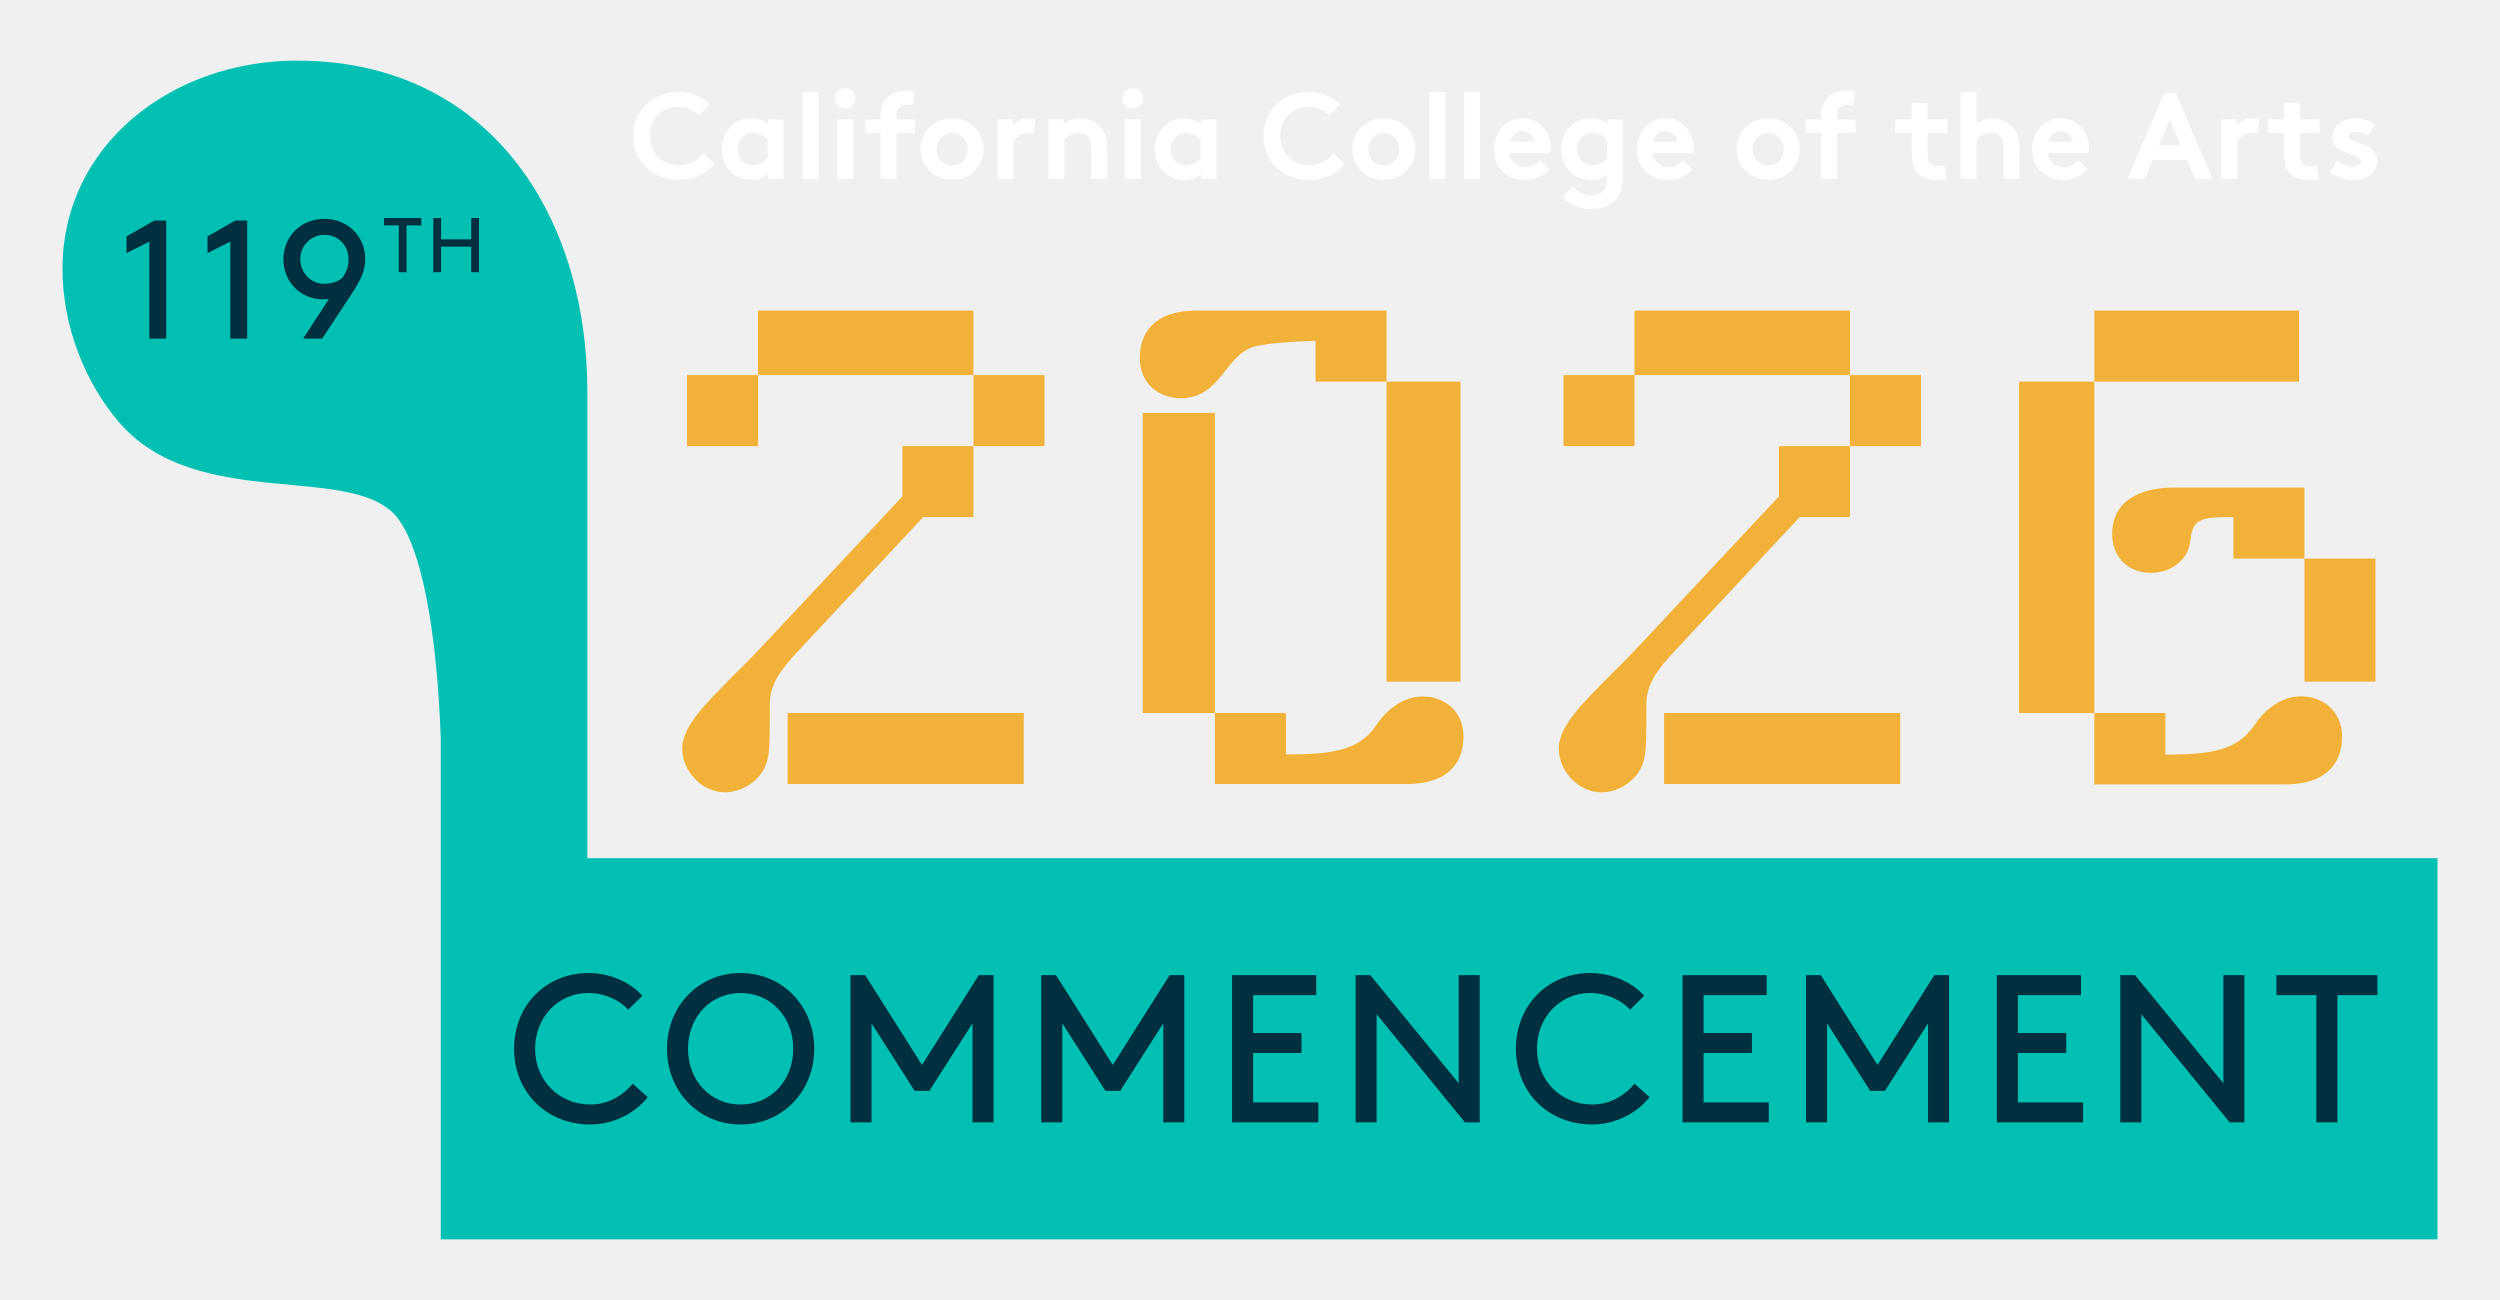
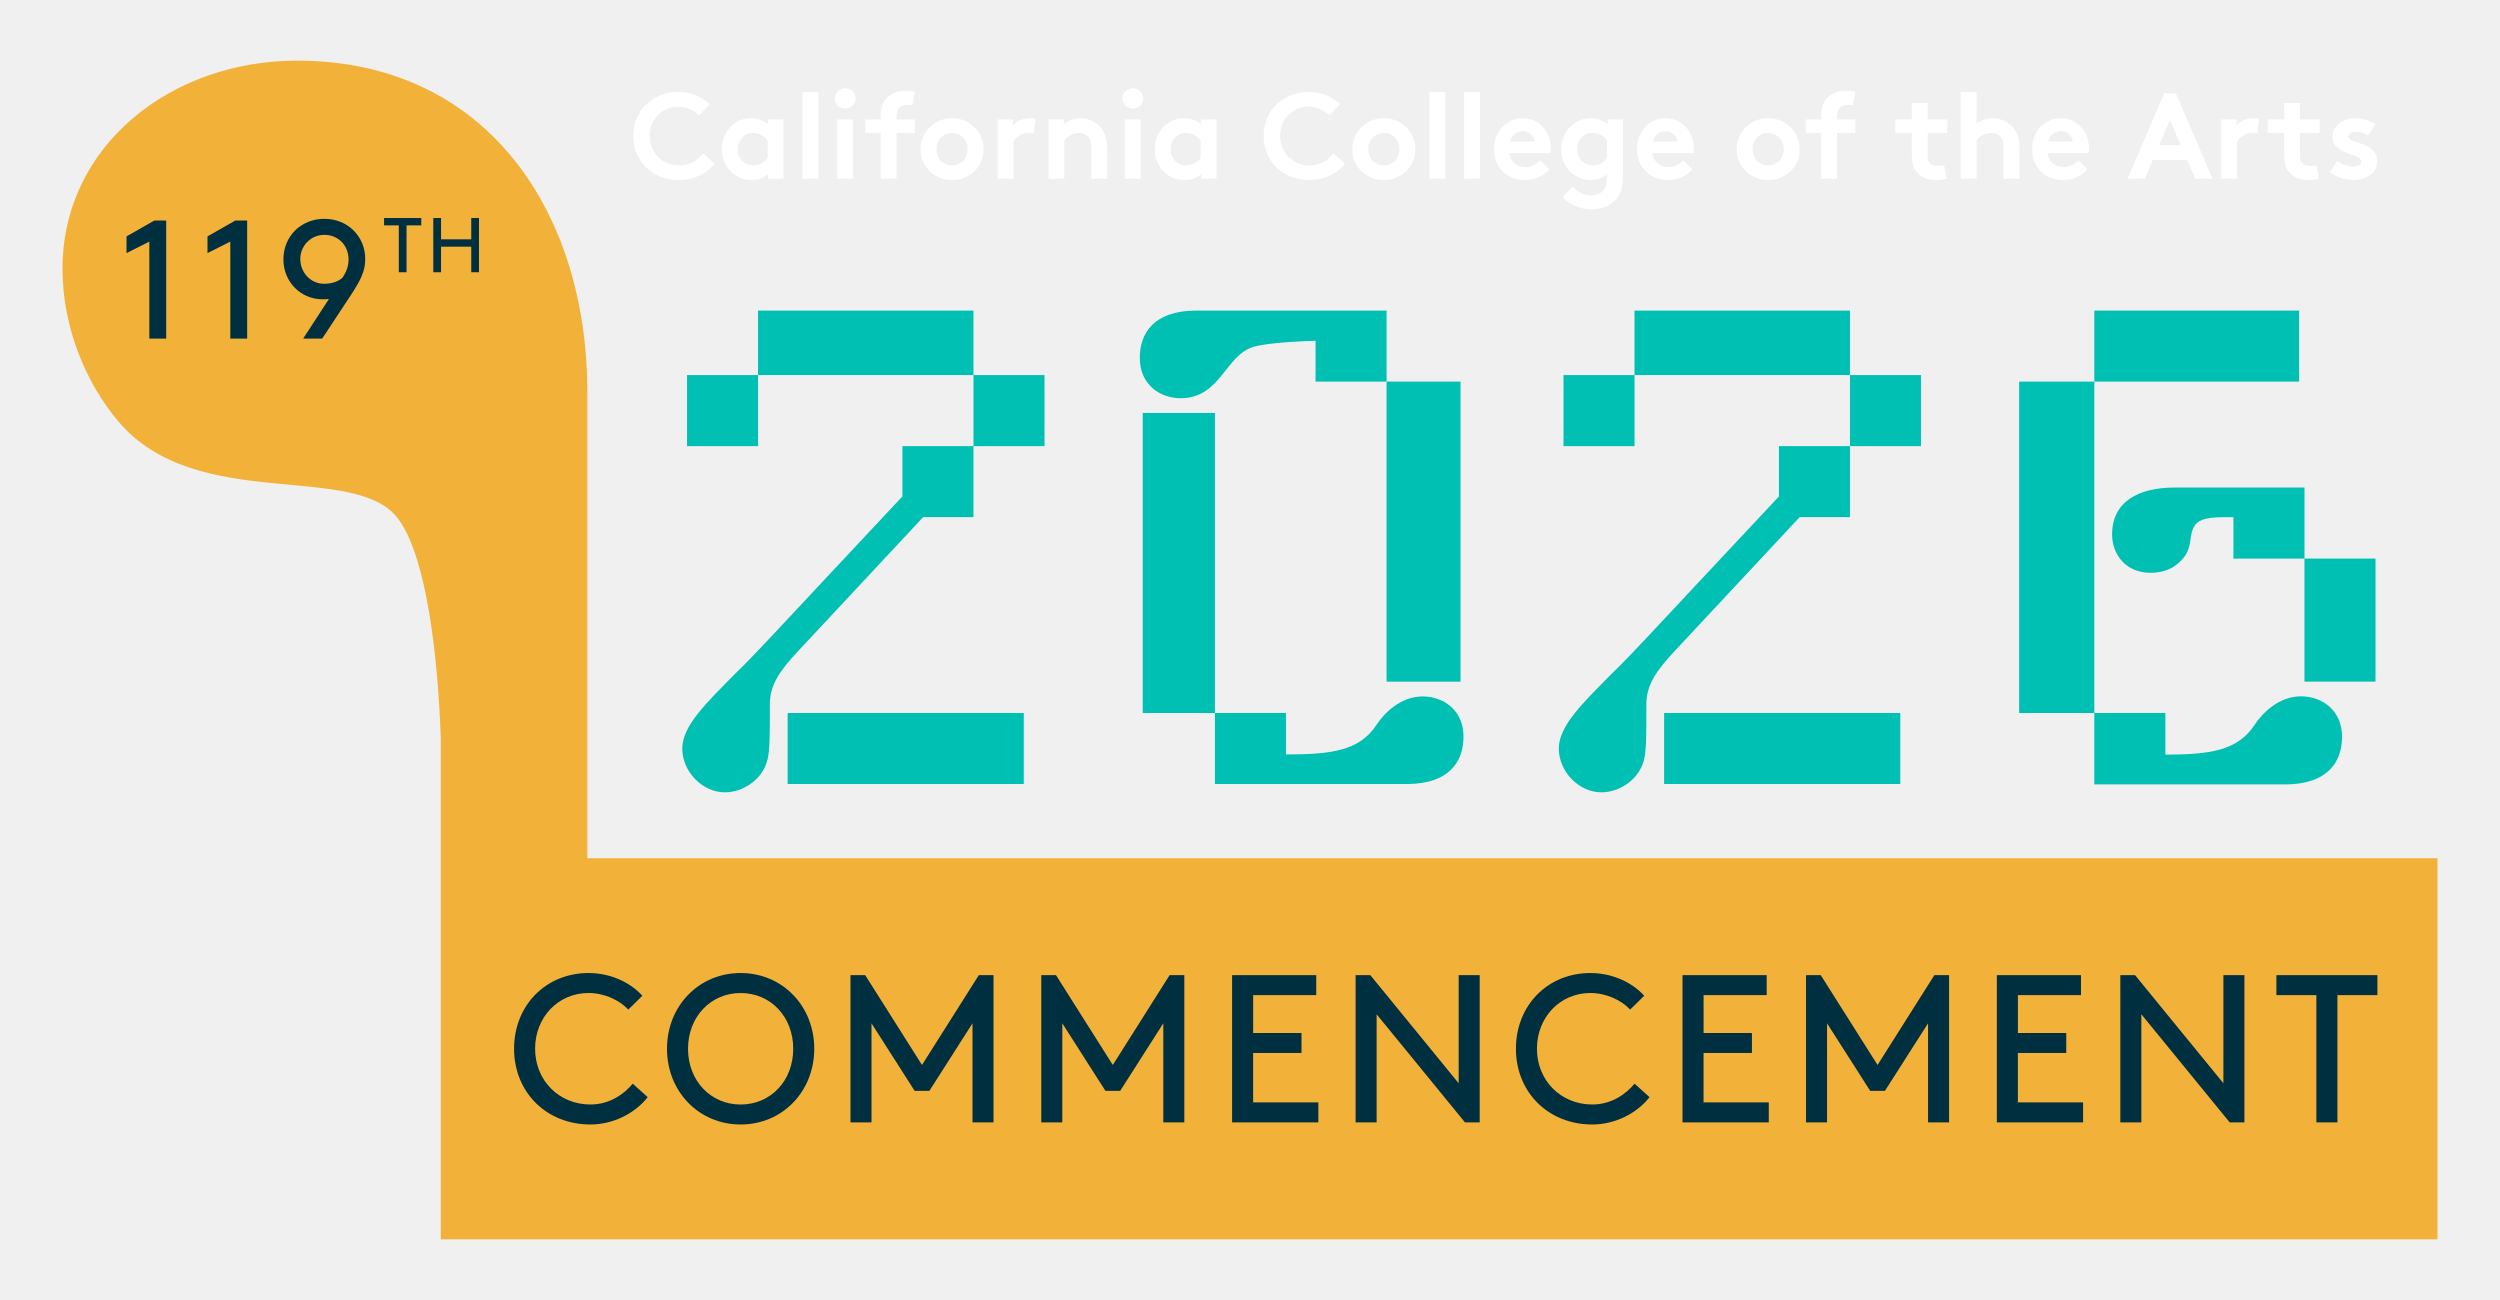
<svg xmlns="http://www.w3.org/2000/svg" id="SECONDARY_Logos" data-name="SECONDARY Logos" viewBox="0 0 1000 520">
  <defs>
    <style>
      .cls-1 {
-         fill: #00bfb3;
+         fill: #f2b23a;
      }

      .cls-2 {
        fill: #002f40;
      }

      .cls-3 {
        fill: #fff;
      }

      .cls-4 {
-         fill: #f2b23a;
+         fill: #00bfb3;
      }
    </style>
  </defs>
  <g>
    <path class="cls-3" d="M271.58,66.14c-6.61,0-11.69-5.09-11.69-11.74s4.89-11.74,11.4-11.74c3.38,0,6.26,1.47,8.32,3.52l4.26-4.5c-3.08-2.98-7.44-4.89-12.52-4.89-10.66,0-18.05,7.78-18.05,17.61s7.49,17.61,18.15,17.61c6.26,0,11.35-2.69,14.38-6.55l-4.55-4.06c-2.01,2.59-5.23,4.75-9.69,4.75Z" />
    <path class="cls-3" d="M307.3,49.7c-1.86-1.52-4.26-2.4-6.95-2.4-6.46,0-11.64,5.38-11.64,12.38,0,3.23,1.17,6.16,3.03,8.32,2.1,2.45,5.43,4.01,8.95,4.01,2.4,0,4.65-.73,6.6-2.4v1.91h6.12v-23.73h-6.12v1.91ZM307.05,63.2c-1.22,1.76-3.33,2.94-5.72,2.94-3.57,0-6.26-2.74-6.26-6.46,0-3.43,2.4-6.51,6.12-6.51,2.45,0,4.55,1.17,5.87,2.94v7.09Z" />
    <rect class="cls-3" x="320.99" y="36.78" width="6.36" height="34.74" />
    <rect class="cls-3" x="334.89" y="47.79" width="6.36" height="23.73" />
    <path class="cls-3" d="M338.07,35.32c-2.3,0-4.16,1.76-4.16,4.06s1.86,4.06,4.16,4.06,4.16-1.76,4.16-4.06-1.86-4.06-4.16-4.06Z" />
    <path class="cls-3" d="M359.5,43.29c.78-.93,2.01-1.37,3.57-1.37.59,0,1.37.1,1.91.24l.98-5.43c-1.32-.34-2.49-.44-3.77-.44-3.23,0-5.72,1.17-7.39,2.79-1.66,1.61-2.54,3.91-2.54,7.73v.98h-6.12v5.38h6.12v18.35h6.36v-18.35h7.34v-5.38h-7.34v-.73c0-2.2.34-3.08.88-3.77Z" />
    <path class="cls-3" d="M380.83,47.3c-7.19,0-12.62,5.53-12.62,12.38s5.43,12.33,12.62,12.33,12.62-5.48,12.62-12.33-5.43-12.38-12.62-12.38ZM380.83,66.14c-3.72,0-6.26-2.89-6.26-6.46s2.54-6.51,6.26-6.51,6.26,2.94,6.26,6.51-2.54,6.46-6.26,6.46Z" />
    <path class="cls-3" d="M405.19,50.19v-2.4h-6.12v23.73h6.36v-14.92c.78-1.42,2.98-3.43,5.77-3.43.93,0,1.86.1,2.3.25l.73-5.92c-.68-.1-1.22-.2-2.15-.2-2.89,0-5.48,1.12-6.9,2.89Z" />
    <path class="cls-3" d="M432.19,47.3c-2.64,0-4.89.93-6.7,2.4v-1.91h-6.12v23.73h6.36v-15.41c.88-1.22,3.08-2.94,5.77-2.94,1.47,0,2.74.49,3.57,1.32.88.88,1.42,2.1,1.42,4.45v12.57h6.36v-12.08c0-4.06-.88-6.46-2.45-8.32-1.96-2.35-4.94-3.82-8.22-3.82Z" />
    <rect class="cls-3" x="449.95" y="47.79" width="6.36" height="23.73" />
    <path class="cls-3" d="M453.13,35.32c-2.3,0-4.16,1.76-4.16,4.06s1.86,4.06,4.16,4.06,4.16-1.76,4.16-4.06-1.86-4.06-4.16-4.06Z" />
    <path class="cls-3" d="M480.48,49.7c-1.86-1.52-4.26-2.4-6.95-2.4-6.46,0-11.64,5.38-11.64,12.38,0,3.23,1.17,6.16,3.03,8.32,2.1,2.45,5.43,4.01,8.95,4.01,2.4,0,4.65-.73,6.61-2.4v1.91h6.12v-23.73h-6.12v1.91ZM480.23,63.2c-1.22,1.76-3.33,2.94-5.72,2.94-3.57,0-6.26-2.74-6.26-6.46,0-3.43,2.4-6.51,6.12-6.51,2.45,0,4.55,1.17,5.87,2.94v7.09Z" />
    <path class="cls-3" d="M523.72,66.14c-6.6,0-11.69-5.09-11.69-11.74s4.89-11.74,11.4-11.74c3.37,0,6.26,1.47,8.32,3.52l4.26-4.5c-3.08-2.98-7.44-4.89-12.52-4.89-10.67,0-18.05,7.78-18.05,17.61s7.48,17.61,18.15,17.61c6.26,0,11.35-2.69,14.38-6.55l-4.55-4.06c-2.01,2.59-5.23,4.75-9.69,4.75Z" />
    <path class="cls-3" d="M553.52,47.3c-7.19,0-12.62,5.53-12.62,12.38s5.43,12.33,12.62,12.33,12.62-5.48,12.62-12.33-5.43-12.38-12.62-12.38ZM553.52,66.14c-3.72,0-6.26-2.89-6.26-6.46s2.54-6.51,6.26-6.51,6.26,2.94,6.26,6.51-2.55,6.46-6.26,6.46Z" />
    <rect class="cls-3" x="571.76" y="36.78" width="6.36" height="34.74" />
    <rect class="cls-3" x="585.66" y="36.78" width="6.36" height="34.74" />
    <path class="cls-3" d="M609.14,47.3c-7.05,0-11.55,5.77-11.55,12.38,0,7.44,5.33,12.33,12.43,12.33,3.67,0,7.44-1.52,9.74-4.26l-3.62-3.62c-1.12,1.22-3.28,2.74-5.97,2.74-3.38,0-6.07-2.3-6.41-5.63h16.44c.1-.54.15-1.17.15-1.81,0-6.6-4.65-12.13-11.2-12.13ZM604.05,56.6c.29-2.15,2.45-4.16,5.09-4.16s4.5,2.06,4.7,4.16h-9.79Z" />
    <path class="cls-3" d="M643.04,49.7c-1.86-1.52-4.26-2.4-6.95-2.4-6.46,0-11.64,5.38-11.64,12.38,0,3.23,1.12,6.16,2.98,8.32,2.1,2.45,5.48,4.01,9,4.01,2.4,0,4.45-.68,6.36-2.15v.78c0,3.03-.49,4.5-1.47,5.58-1.08,1.27-2.79,1.91-4.84,1.91-3.91,0-6.12-2.06-7.39-3.43l-4.01,4.16c2.35,2.74,6.75,4.89,11.4,4.89s8.37-1.76,10.52-4.75c1.42-2.01,2.15-4.55,2.15-8.81v-22.41h-6.12v1.91ZM642.8,63.2c-1.22,1.76-3.33,2.94-5.72,2.94-3.57,0-6.26-2.74-6.26-6.46,0-3.43,2.4-6.51,6.12-6.51,2.45,0,4.55,1.17,5.87,2.94v7.09Z" />
    <path class="cls-3" d="M666.33,47.3c-7.05,0-11.55,5.77-11.55,12.38,0,7.44,5.33,12.33,12.43,12.33,3.67,0,7.44-1.52,9.74-4.26l-3.62-3.62c-1.12,1.22-3.28,2.74-5.97,2.74-3.38,0-6.07-2.3-6.41-5.63h16.44c.1-.54.15-1.17.15-1.81,0-6.6-4.65-12.13-11.2-12.13ZM661.24,56.6c.29-2.15,2.45-4.16,5.09-4.16s4.5,2.06,4.7,4.16h-9.79Z" />
    <path class="cls-3" d="M707.28,47.3c-7.19,0-12.62,5.53-12.62,12.38s5.43,12.33,12.62,12.33,12.62-5.48,12.62-12.33-5.43-12.38-12.62-12.38ZM707.28,66.14c-3.72,0-6.26-2.89-6.26-6.46s2.54-6.51,6.26-6.51,6.26,2.94,6.26,6.51-2.55,6.46-6.26,6.46Z" />
    <path class="cls-3" d="M735.7,43.29c.78-.93,2.01-1.37,3.57-1.37.59,0,1.37.1,1.91.24l.98-5.43c-1.32-.34-2.5-.44-3.77-.44-3.23,0-5.72,1.17-7.39,2.79-1.66,1.61-2.55,3.91-2.55,7.73v.98h-6.12v5.38h6.12v18.35h6.36v-18.35h7.34v-5.38h-7.34v-.73c0-2.2.34-3.08.88-3.77Z" />
    <path class="cls-3" d="M771.07,41.19h-6.36v6.6h-6.61v5.38h6.61v8.32c0,3.38.54,5.48,1.76,7.09,1.61,2.15,4.4,3.42,8.22,3.42,1.22,0,3.13-.19,3.96-.49l-.98-5.38c-.44.1-1.66.24-2.59.24-1.57,0-2.59-.44-3.23-1.17-.54-.64-.78-1.52-.78-2.98v-9.05h7.83v-5.38h-7.83v-6.6Z" />
    <path class="cls-3" d="M797.09,47.3c-2.45,0-4.7.83-6.46,2.2v-12.72h-6.36v34.74h6.36v-15.41c.88-1.22,3.08-2.94,5.77-2.94,1.47,0,2.74.49,3.57,1.32.88.88,1.42,2.1,1.42,4.45v12.57h6.36v-12.08c0-4.06-.88-6.46-2.45-8.32-1.96-2.35-4.94-3.82-8.22-3.82Z" />
    <path class="cls-3" d="M824.39,47.3c-7.05,0-11.55,5.77-11.55,12.38,0,7.44,5.33,12.33,12.43,12.33,3.67,0,7.44-1.52,9.74-4.26l-3.62-3.62c-1.12,1.22-3.28,2.74-5.97,2.74-3.38,0-6.07-2.3-6.41-5.63h16.44c.1-.54.15-1.17.15-1.81,0-6.6-4.65-12.13-11.2-12.13ZM819.31,56.6c.29-2.15,2.45-4.16,5.09-4.16s4.5,2.06,4.7,4.16h-9.79Z" />
    <path class="cls-3" d="M865.68,37.27l-14.68,34.25h6.9l3.23-7.58h13.75l3.23,7.58h6.9l-14.68-34.25h-4.65ZM863.63,58.07l4.35-10.13,4.35,10.13h-8.71Z" />
    <path class="cls-3" d="M894.59,50.19v-2.4h-6.12v23.73h6.36v-14.92c.78-1.42,2.98-3.43,5.77-3.43.93,0,1.86.1,2.3.25l.74-5.92c-.69-.1-1.22-.2-2.15-.2-2.89,0-5.48,1.12-6.9,2.89Z" />
    <path class="cls-3" d="M920.03,41.19h-6.36v6.6h-6.61v5.38h6.61v8.32c0,3.38.54,5.48,1.76,7.09,1.61,2.15,4.4,3.42,8.22,3.42,1.22,0,3.13-.19,3.96-.49l-.98-5.38c-.44.1-1.66.24-2.59.24-1.57,0-2.59-.44-3.23-1.17-.54-.64-.78-1.52-.78-2.98v-9.05h7.83v-5.38h-7.83v-6.6Z" />
    <path class="cls-3" d="M939.36,54.59c0-1.22,1.47-1.91,3.23-1.91s3.33.73,4.55,1.61l2.98-4.6c-1.56-1.22-4.94-2.4-8.02-2.4-4.7,0-9.1,2.84-9.1,7.39,0,7.63,11.5,6.36,11.5,9.93,0,1.17-1.32,2.01-3.03,2.01-2.4,0-4.89-.88-6.51-2.35l-3.08,4.55c2.79,2.06,6.26,3.18,9.54,3.18,4.99,0,9.44-2.79,9.44-7.34,0-8.22-11.5-7-11.5-10.08Z" />
  </g>
  <g>
    <path class="cls-1" d="M118.82,24.26c76.23,0,116.12,60.99,116.12,132.53v186.48s740.06,0,740.06,0v152.47s-798.7,0-798.7,0v-200.56c-1.17-34.01-5.86-71.54-16.42-86.79-16.42-24.63-80.93-2.35-112.6-39.88-12.9-15.25-22.28-37.53-22.28-60.99,0-49.26,43.39-83.27,93.82-83.27Z" />
    <g>
      <path class="cls-4" d="M360.97,178.44h28.41v28.41h-20.12l-49.72,53.27c-7.81,8.28-11.6,13.97-11.6,21.54,0,12.78,0,18.23-.95,22.25-1.89,7.81-9.71,13.02-17.05,13.02-8.99,0-17.04-8.29-17.04-17.52s9.95-18.47,21.07-29.83c5.21-4.97,11.13-11.36,15.15-15.62l51.84-55.4v-20.12ZM274.81,178.44v-28.41h28.41v28.41h-28.41ZM303.21,124.23h86.17v25.8h-86.17v-25.8ZM315.05,313.61v-28.41h94.46v28.41h-94.46ZM389.39,150.03h28.41v28.41h-28.41v-28.41Z" />
      <path class="cls-4" d="M455.91,143.17c0-9.71,5.44-18.94,22.72-18.94h76v28.41h-28.41v-16.33c-14.2.47-21.07,1.42-24.62,2.37-11.6,3.31-13.26,20.6-29.35,20.6-8.29,0-16.33-5.45-16.33-16.1ZM457.09,165.18h28.88v120.02h-28.88v-120.02ZM585.4,294.67c0,9.7-5.45,18.94-22.73,18.94h-76.7v-28.41h28.41v16.57c18.23,0,29.35-1.42,36.22-11.83,3.08-4.73,9.71-11.36,18.47-11.36,8.28,0,16.33,5.44,16.33,16.1ZM584.21,272.66h-29.59v-120.02h29.59v120.02Z" />
      <path class="cls-4" d="M711.57,178.44h28.41v28.41h-20.12l-49.71,53.27c-7.81,8.28-11.6,13.97-11.6,21.54,0,12.78,0,18.23-.95,22.25-1.89,7.81-9.71,13.02-17.04,13.02-9,0-17.04-8.29-17.04-17.52s9.94-18.47,21.07-29.83c5.21-4.97,11.13-11.36,15.15-15.62l51.84-55.4v-20.12ZM625.4,178.44v-28.41h28.41v28.41h-28.41ZM653.81,124.23h86.17v25.8h-86.17v-25.8ZM665.65,313.61v-28.41h94.46v28.41h-94.46ZM739.98,150.03h28.41v28.41h-28.41v-28.41Z" />
      <g>
        <rect class="cls-4" x="807.66" y="152.64" width="30.07" height="132.56" />
        <rect class="cls-4" x="837.73" y="124.23" width="81.93" height="28.41" />
        <path class="cls-4" d="M921.79,223.43h-28.42v-16.57c-7.58,0-11.84,0-14.68,2.37-4.5,4.74.24,10.89-8.99,17.28-2.37,1.66-5.92,2.61-9.47,2.61-9.71,0-15.39-7.1-15.39-15.39,0-13.26,10.89-18.71,24.86-18.71h52.09v28.41Z" />
        <rect class="cls-4" x="921.79" y="223.43" width="28.41" height="49.22" />
        <path class="cls-4" d="M936.82,294.72c0,9.76-5.48,19.05-22.86,19.05h-76.24s0-28.57,0-28.57h28.42s0,16.08,0,16.66c17.89-.04,28.87-1.57,35.68-11.9,3.1-4.76,9.76-11.43,18.57-11.43,8.33,0,16.43,5.48,16.43,16.19Z" />
      </g>
    </g>
  </g>
  <g>
    <g>
      <path class="cls-2" d="M50.61,101.23v-6.68l11.14-6.35h4.73v47.25h-6.75v-38.81l-9.11,4.59Z" />
      <path class="cls-2" d="M83,101.23v-6.68l11.14-6.35h4.73v47.25h-6.75v-38.81l-9.11,4.59Z" />
      <path class="cls-2" d="M131.59,119.59c-.88.13-1.76.13-2.57.13-8.64,0-15.66-6.88-15.66-15.99s6.95-16.2,16.4-16.2,16.33,7.16,16.33,16c0,2.23-.34,4.46-1.55,7.22-.95,2.16-2.57,4.86-4.46,7.69l-11.21,17.01h-7.62l10.33-15.86ZM139.42,103.73c0-5.6-4.18-9.79-9.65-9.79s-9.65,4.39-9.65,9.65,3.98,9.92,9.52,9.92c3.04,0,5.74-.88,7.42-2.5,1.62-2.5,2.36-4.59,2.36-7.29Z" />
      <path class="cls-2" d="M153.64,87.21h14.87v2.94h-5.89v18.75h-3.1v-18.75h-5.89v-2.94Z" />
      <path class="cls-2" d="M188.5,98.67h-12.08v10.23h-3.1v-21.69h3.1v8.52h12.08v-8.52h3.1v21.69h-3.1v-10.23Z" />
    </g>
    <g>
      <path class="cls-2" d="M235.41,389.21c8.41,0,16.41,3.45,21.54,9.09l-5.64,5.55c-3.45-3.79-9.59-6.65-15.9-6.65-12.04,0-21.37,9.59-21.37,22.3s9.59,22.3,22.13,22.3c7.91,0,13.63-4.38,16.92-8.33l5.98,5.39c-5.05,6.48-13.8,10.94-22.89,10.94-17.59,0-30.55-12.88-30.55-30.3s12.79-30.29,29.79-30.29Z" />
      <path class="cls-2" d="M296.25,389.21c16.66,0,29.45,13.13,29.45,30.29s-12.79,30.3-29.45,30.3-29.45-13.13-29.45-30.3,12.79-30.29,29.45-30.29ZM296.25,441.81c12.03,0,21.04-9.51,21.04-22.3s-9-22.3-21.04-22.3-21.04,9.59-21.04,22.3,9,22.3,21.04,22.3Z" />
      <path class="cls-2" d="M371.74,436.34h-5.89l-17.25-27.01v39.63h-8.41v-58.9h5.89l22.72,35.93,22.72-35.93h5.89v58.9h-8.41v-39.63l-17.25,27.01Z" />
      <path class="cls-2" d="M448.06,436.34h-5.89l-17.25-27.01v39.63h-8.41v-58.9h5.89l22.72,35.93,22.72-35.93h5.89v58.9h-8.41v-39.63l-17.25,27.01Z" />
      <path class="cls-2" d="M520.6,413.2v7.99h-19.35v19.77h26.09v8h-34.5v-58.9h33.66v7.99h-25.24v15.15h19.35Z" />
      <path class="cls-2" d="M550.65,405.71v43.25h-8.41v-58.9h5.89l35.34,43.25v-43.25h8.41v58.9h-5.89l-35.34-43.25Z" />
      <path class="cls-2" d="M636.15,389.21c8.41,0,16.41,3.45,21.54,9.09l-5.64,5.55c-3.45-3.79-9.59-6.65-15.9-6.65-12.04,0-21.37,9.59-21.37,22.3s9.59,22.3,22.13,22.3c7.91,0,13.63-4.38,16.92-8.33l5.98,5.39c-5.05,6.48-13.8,10.94-22.89,10.94-17.59,0-30.55-12.88-30.55-30.3s12.79-30.29,29.79-30.29Z" />
      <path class="cls-2" d="M700.77,413.2v7.99h-19.35v19.77h26.09v8h-34.5v-58.9h33.66v7.99h-25.24v15.15h19.35Z" />
      <path class="cls-2" d="M753.96,436.34h-5.89l-17.25-27.01v39.63h-8.41v-58.9h5.89l22.72,35.93,22.72-35.93h5.89v58.9h-8.41v-39.63l-17.25,27.01Z" />
      <path class="cls-2" d="M826.5,413.2v7.99h-19.35v19.77h26.09v8h-34.5v-58.9h33.66v7.99h-25.24v15.15h19.35Z" />
      <path class="cls-2" d="M856.54,405.71v43.25h-8.41v-58.9h5.89l35.34,43.25v-43.25h8.41v58.9h-5.89l-35.34-43.25Z" />
      <path class="cls-2" d="M910.57,390.06h40.39v7.99h-15.99v50.91h-8.42v-50.91h-15.99v-7.99Z" />
    </g>
  </g>
</svg>
